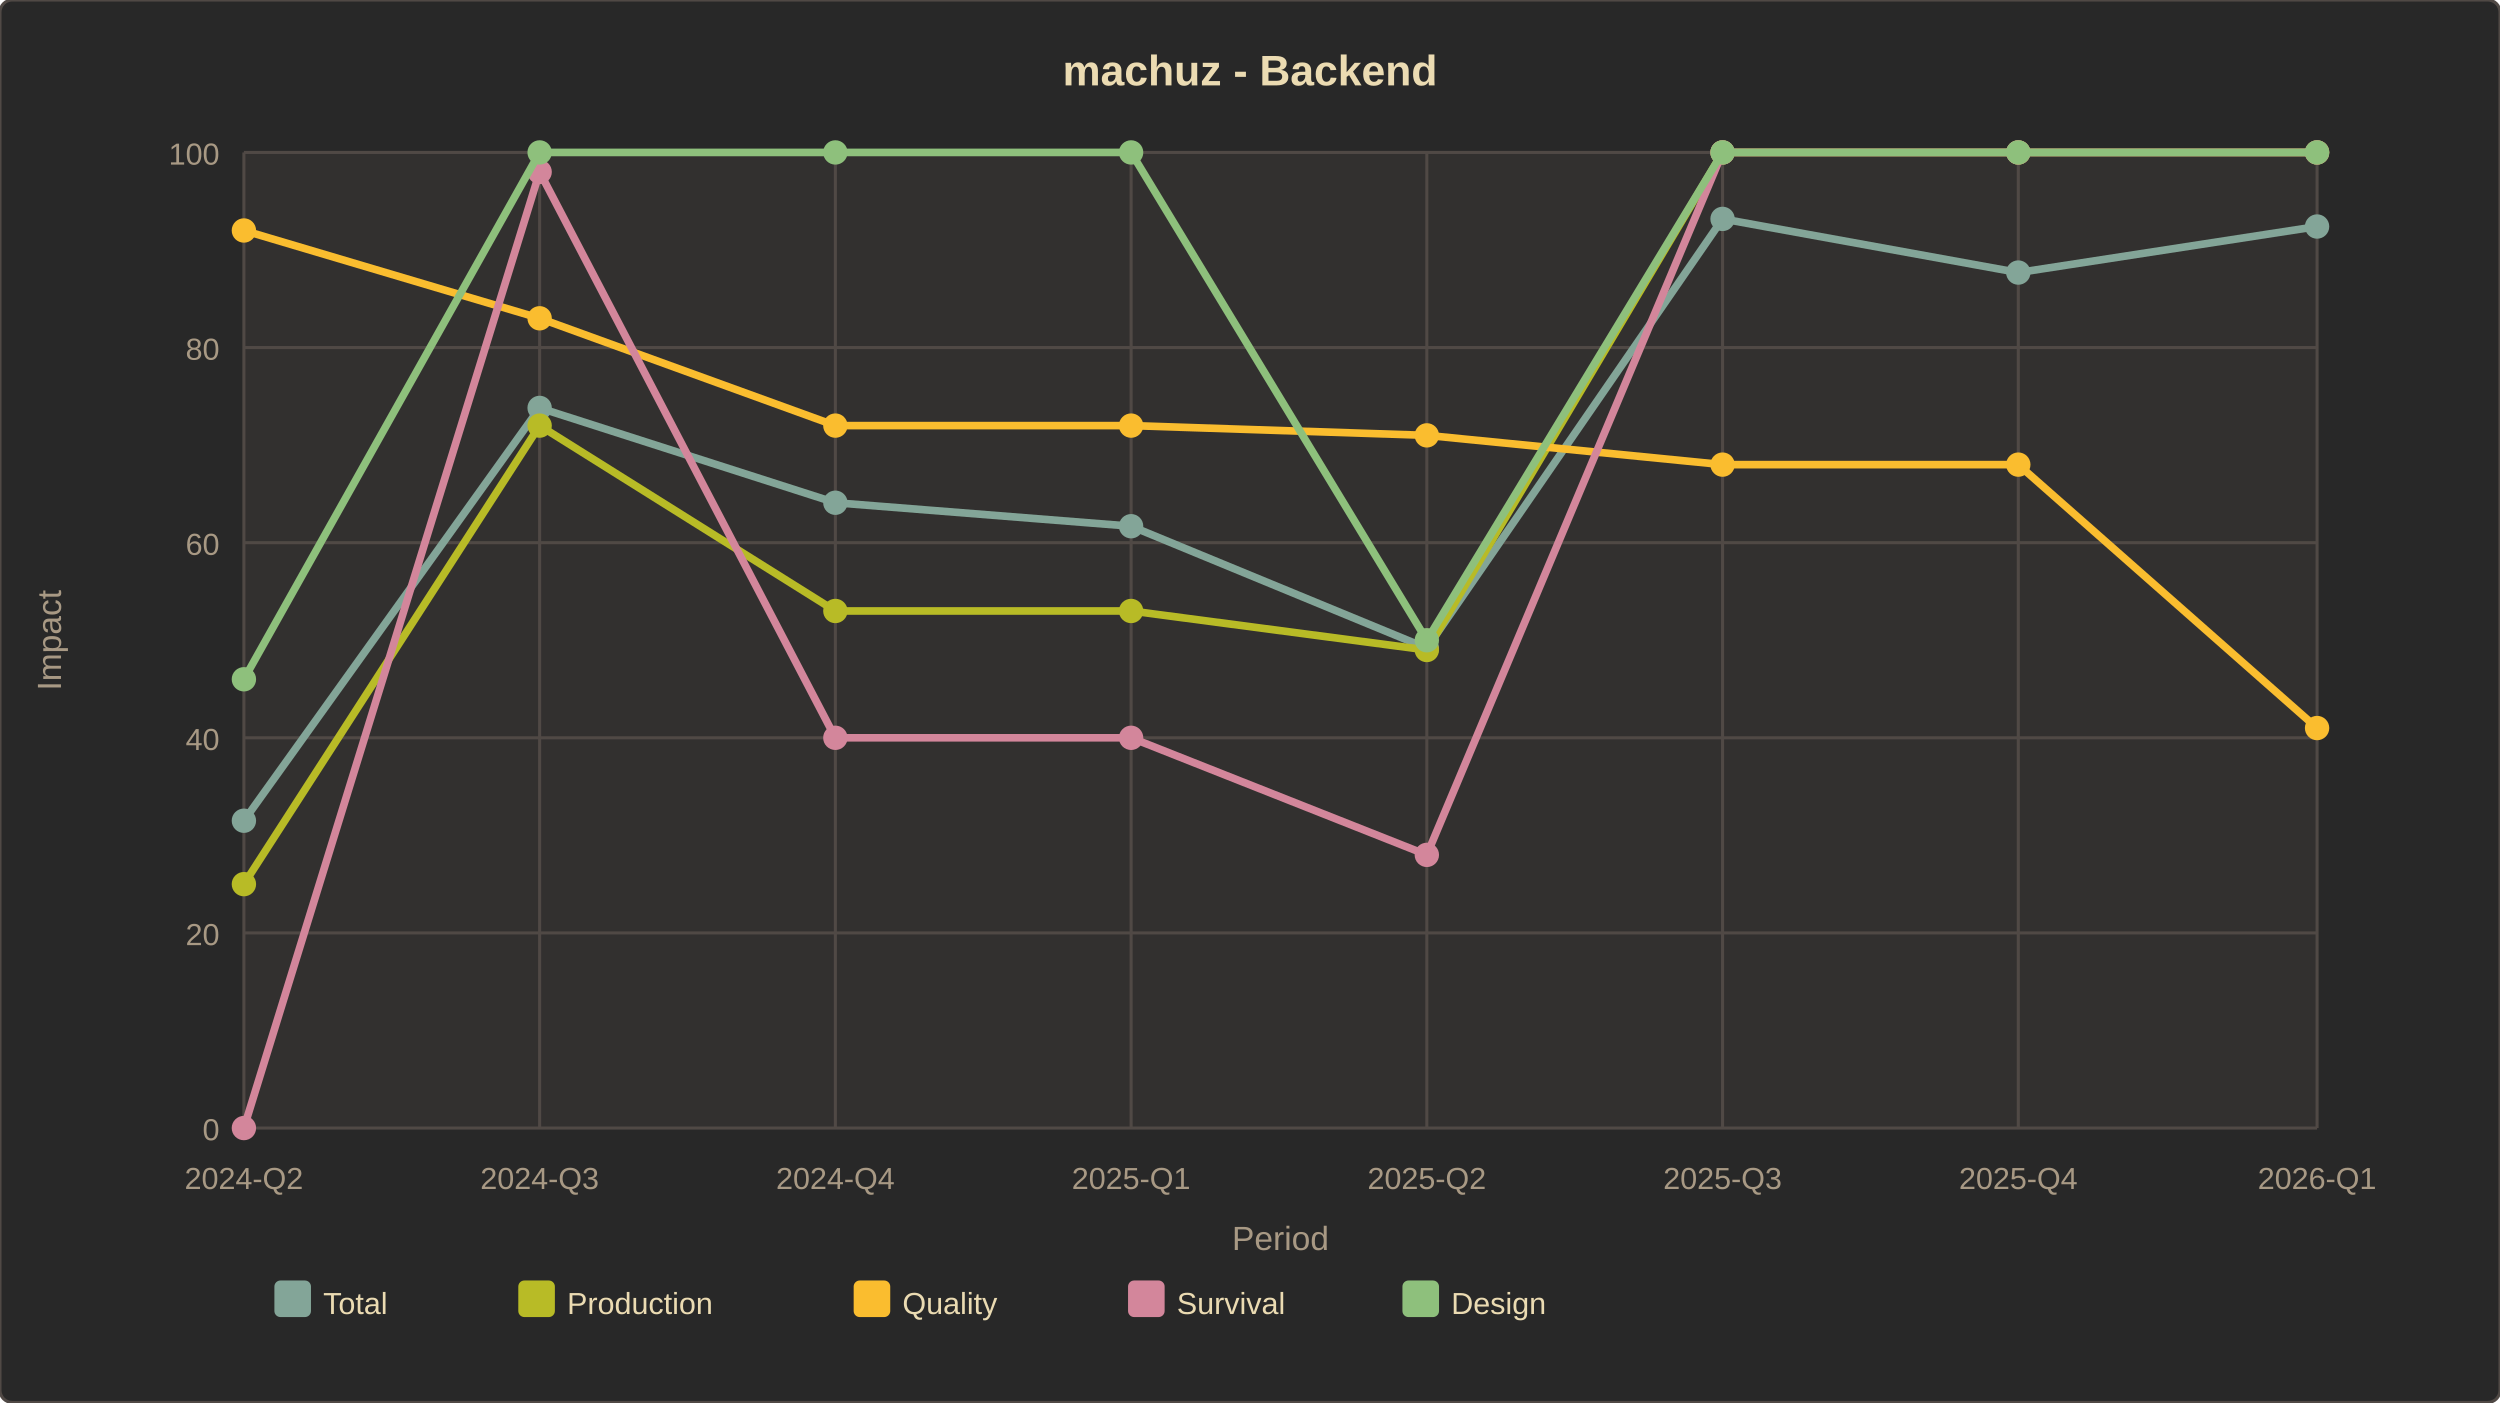
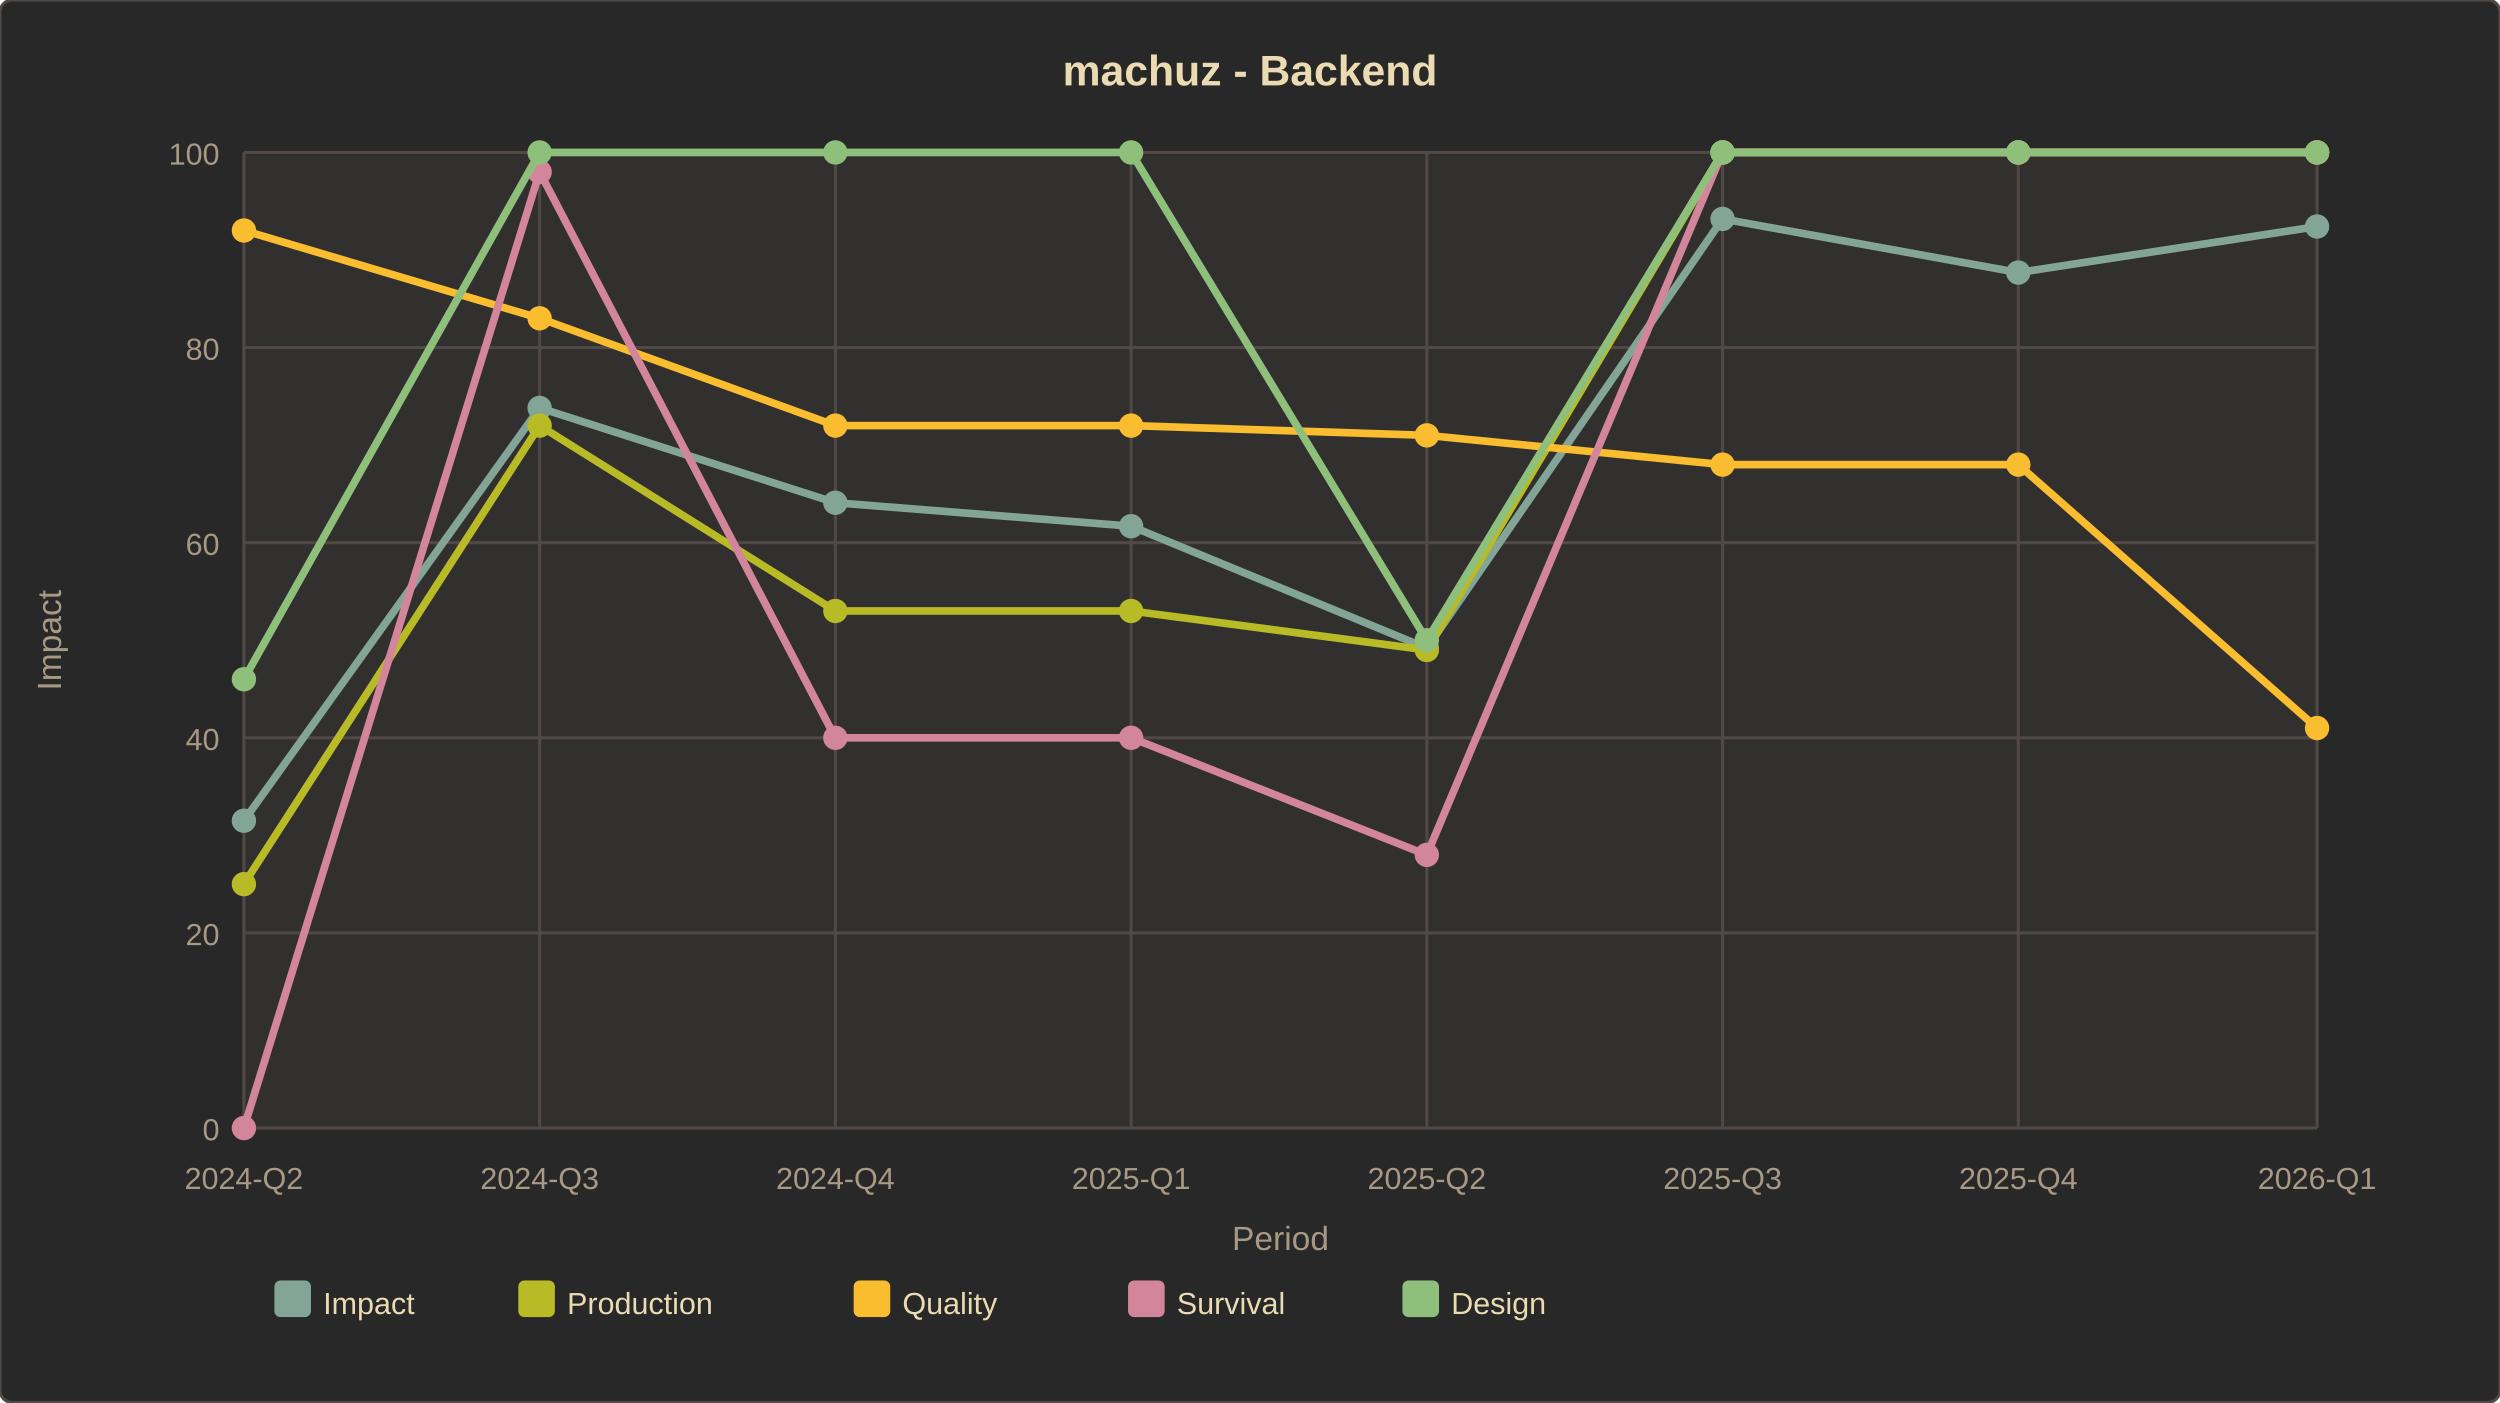
<svg xmlns="http://www.w3.org/2000/svg" width="820" height="460" viewBox="0 0 820 460">
  <defs>
    <style>
      text { font-family: 'Helvetica Neue', 'Arial', sans-serif; }
      .title { font-size: 14px; font-weight: 700; fill: #ebdbb2; }
      .axis-label { font-size: 10px; fill: #a89984; }
      .axis-name { font-size: 11px; fill: #a89984; }
      .legend-text { font-size: 10px; fill: #ebdbb2; }
      .grid { stroke: #504945; stroke-width: 1; }
      .line-total { stroke: #83a598; stroke-width: 2.5; fill: none; }
      .line-prod { stroke: #b8bb26; stroke-width: 2.5; fill: none; }
      .line-qual { stroke: #fabd2f; stroke-width: 2.5; fill: none; }
      .line-surv { stroke: #d3869b; stroke-width: 2.5; fill: none; }
      .line-design { stroke: #8ec07c; stroke-width: 2.5; fill: none; }
      .dot-total { fill: #83a598; }
      .dot-prod { fill: #b8bb26; }
      .dot-qual { fill: #fabd2f; }
      .dot-surv { fill: #d3869b; }
      .dot-design { fill: #8ec07c; }
    </style>
  </defs>
  <rect width="820" height="460" fill="#282828" rx="4" />
  <text x="410" y="28" text-anchor="middle" class="title">machuz - Backend</text>
  <rect x="80" y="50" width="680" height="320" fill="#32302f" />
  <line x1="80" y1="50" x2="760" y2="50" class="grid" />
  <line x1="80" y1="114" x2="760" y2="114" class="grid" />
  <line x1="80" y1="178" x2="760" y2="178" class="grid" />
  <line x1="80" y1="242" x2="760" y2="242" class="grid" />
  <line x1="80" y1="306" x2="760" y2="306" class="grid" />
  <line x1="80" y1="370" x2="760" y2="370" class="grid" />
  <text x="72" y="54" text-anchor="end" class="axis-label">100</text>
  <text x="72" y="118" text-anchor="end" class="axis-label">80</text>
  <text x="72" y="182" text-anchor="end" class="axis-label">60</text>
  <text x="72" y="246" text-anchor="end" class="axis-label">40</text>
  <text x="72" y="310" text-anchor="end" class="axis-label">20</text>
  <text x="72" y="374" text-anchor="end" class="axis-label">0</text>
  <text x="20" y="210" text-anchor="middle" class="axis-name" transform="rotate(-90 20 210)">Impact</text>
  <text x="420" y="410" text-anchor="middle" class="axis-name">Period</text>
  <line x1="80" y1="50" x2="80" y2="370" class="grid" />
  <line x1="177" y1="50" x2="177" y2="370" class="grid" />
  <line x1="274" y1="50" x2="274" y2="370" class="grid" />
  <line x1="371" y1="50" x2="371" y2="370" class="grid" />
  <line x1="468" y1="50" x2="468" y2="370" class="grid" />
  <line x1="565" y1="50" x2="565" y2="370" class="grid" />
  <line x1="662" y1="50" x2="662" y2="370" class="grid" />
  <line x1="760" y1="50" x2="760" y2="370" class="grid" />
  <text x="80" y="390" text-anchor="middle" class="axis-label">2024-Q2</text>
  <text x="177" y="390" text-anchor="middle" class="axis-label">2024-Q3</text>
  <text x="274" y="390" text-anchor="middle" class="axis-label">2024-Q4</text>
  <text x="371" y="390" text-anchor="middle" class="axis-label">2025-Q1</text>
  <text x="468" y="390" text-anchor="middle" class="axis-label">2025-Q2</text>
  <text x="565" y="390" text-anchor="middle" class="axis-label">2025-Q3</text>
  <text x="662" y="390" text-anchor="middle" class="axis-label">2025-Q4</text>
  <text x="760" y="390" text-anchor="middle" class="axis-label">2026-Q1</text>
  <polyline class="line-total" points="     80,269.2  177,133.8  274,164.9  371,172.6  468,212.6  565,71.8  662,89.4  760,74.3   " />
  <circle cx="80" cy="269.2" r="4" class="dot-total" />
  <circle cx="177" cy="133.8" r="4" class="dot-total" />
  <circle cx="274" cy="164.9" r="4" class="dot-total" />
  <circle cx="371" cy="172.6" r="4" class="dot-total" />
  <circle cx="468" cy="212.6" r="4" class="dot-total" />
  <circle cx="565" cy="71.8" r="4" class="dot-total" />
  <circle cx="662" cy="89.4" r="4" class="dot-total" />
  <circle cx="760" cy="74.3" r="4" class="dot-total" />
  <polyline class="line-prod" points="     80,290  177,139.6  274,200.4  371,200.4  468,213.2  565,50  662,50  760,50   " />
  <circle cx="80" cy="290" r="4" class="dot-prod" />
  <circle cx="177" cy="139.6" r="4" class="dot-prod" />
  <circle cx="274" cy="200.4" r="4" class="dot-prod" />
  <circle cx="371" cy="200.4" r="4" class="dot-prod" />
  <circle cx="468" cy="213.2" r="4" class="dot-prod" />
  <circle cx="565" cy="50" r="4" class="dot-prod" />
  <circle cx="662" cy="50" r="4" class="dot-prod" />
  <circle cx="760" cy="50" r="4" class="dot-prod" />
  <polyline class="line-qual" points="     80,75.6  177,104.4  274,139.6  371,139.6  468,142.8  565,152.4  662,152.4  760,238.8   " />
  <circle cx="80" cy="75.6" r="4" class="dot-qual" />
  <circle cx="177" cy="104.4" r="4" class="dot-qual" />
  <circle cx="274" cy="139.6" r="4" class="dot-qual" />
  <circle cx="371" cy="139.6" r="4" class="dot-qual" />
  <circle cx="468" cy="142.8" r="4" class="dot-qual" />
  <circle cx="565" cy="152.4" r="4" class="dot-qual" />
  <circle cx="662" cy="152.4" r="4" class="dot-qual" />
  <circle cx="760" cy="238.8" r="4" class="dot-qual" />
  <polyline class="line-surv" points="     80,370  177,56.4  274,242  371,242  468,280.4  565,50  662,50  760,50   " />
  <circle cx="80" cy="370" r="4" class="dot-surv" />
  <circle cx="177" cy="56.4" r="4" class="dot-surv" />
  <circle cx="274" cy="242" r="4" class="dot-surv" />
  <circle cx="371" cy="242" r="4" class="dot-surv" />
  <circle cx="468" cy="280.4" r="4" class="dot-surv" />
  <circle cx="565" cy="50" r="4" class="dot-surv" />
  <circle cx="662" cy="50" r="4" class="dot-surv" />
  <circle cx="760" cy="50" r="4" class="dot-surv" />
  <polyline class="line-design" points="     80,222.8  177,50  274,50  371,50  468,210  565,50  662,50  760,50   " />
  <circle cx="80" cy="222.8" r="4" class="dot-design" />
  <circle cx="177" cy="50" r="4" class="dot-design" />
  <circle cx="274" cy="50" r="4" class="dot-design" />
  <circle cx="371" cy="50" r="4" class="dot-design" />
  <circle cx="468" cy="210" r="4" class="dot-design" />
  <circle cx="565" cy="50" r="4" class="dot-design" />
  <circle cx="662" cy="50" r="4" class="dot-design" />
  <circle cx="760" cy="50" r="4" class="dot-design" />
  <rect x="90" y="420" width="12" height="12" rx="2" fill="#83a598" />
-   <text x="106" y="431" class="legend-text">Total</text>
+   <text x="106" y="431" class="legend-text">Impact</text>
  <rect x="170" y="420" width="12" height="12" rx="2" fill="#b8bb26" />
  <text x="186" y="431" class="legend-text">Production</text>
  <rect x="280" y="420" width="12" height="12" rx="2" fill="#fabd2f" />
  <text x="296" y="431" class="legend-text">Quality</text>
  <rect x="370" y="420" width="12" height="12" rx="2" fill="#d3869b" />
  <text x="386" y="431" class="legend-text">Survival</text>
  <rect x="460" y="420" width="12" height="12" rx="2" fill="#8ec07c" />
  <text x="476" y="431" class="legend-text">Design</text>
  <rect width="820" height="460" fill="none" stroke="#504945" stroke-width="1" rx="4" />
</svg>
